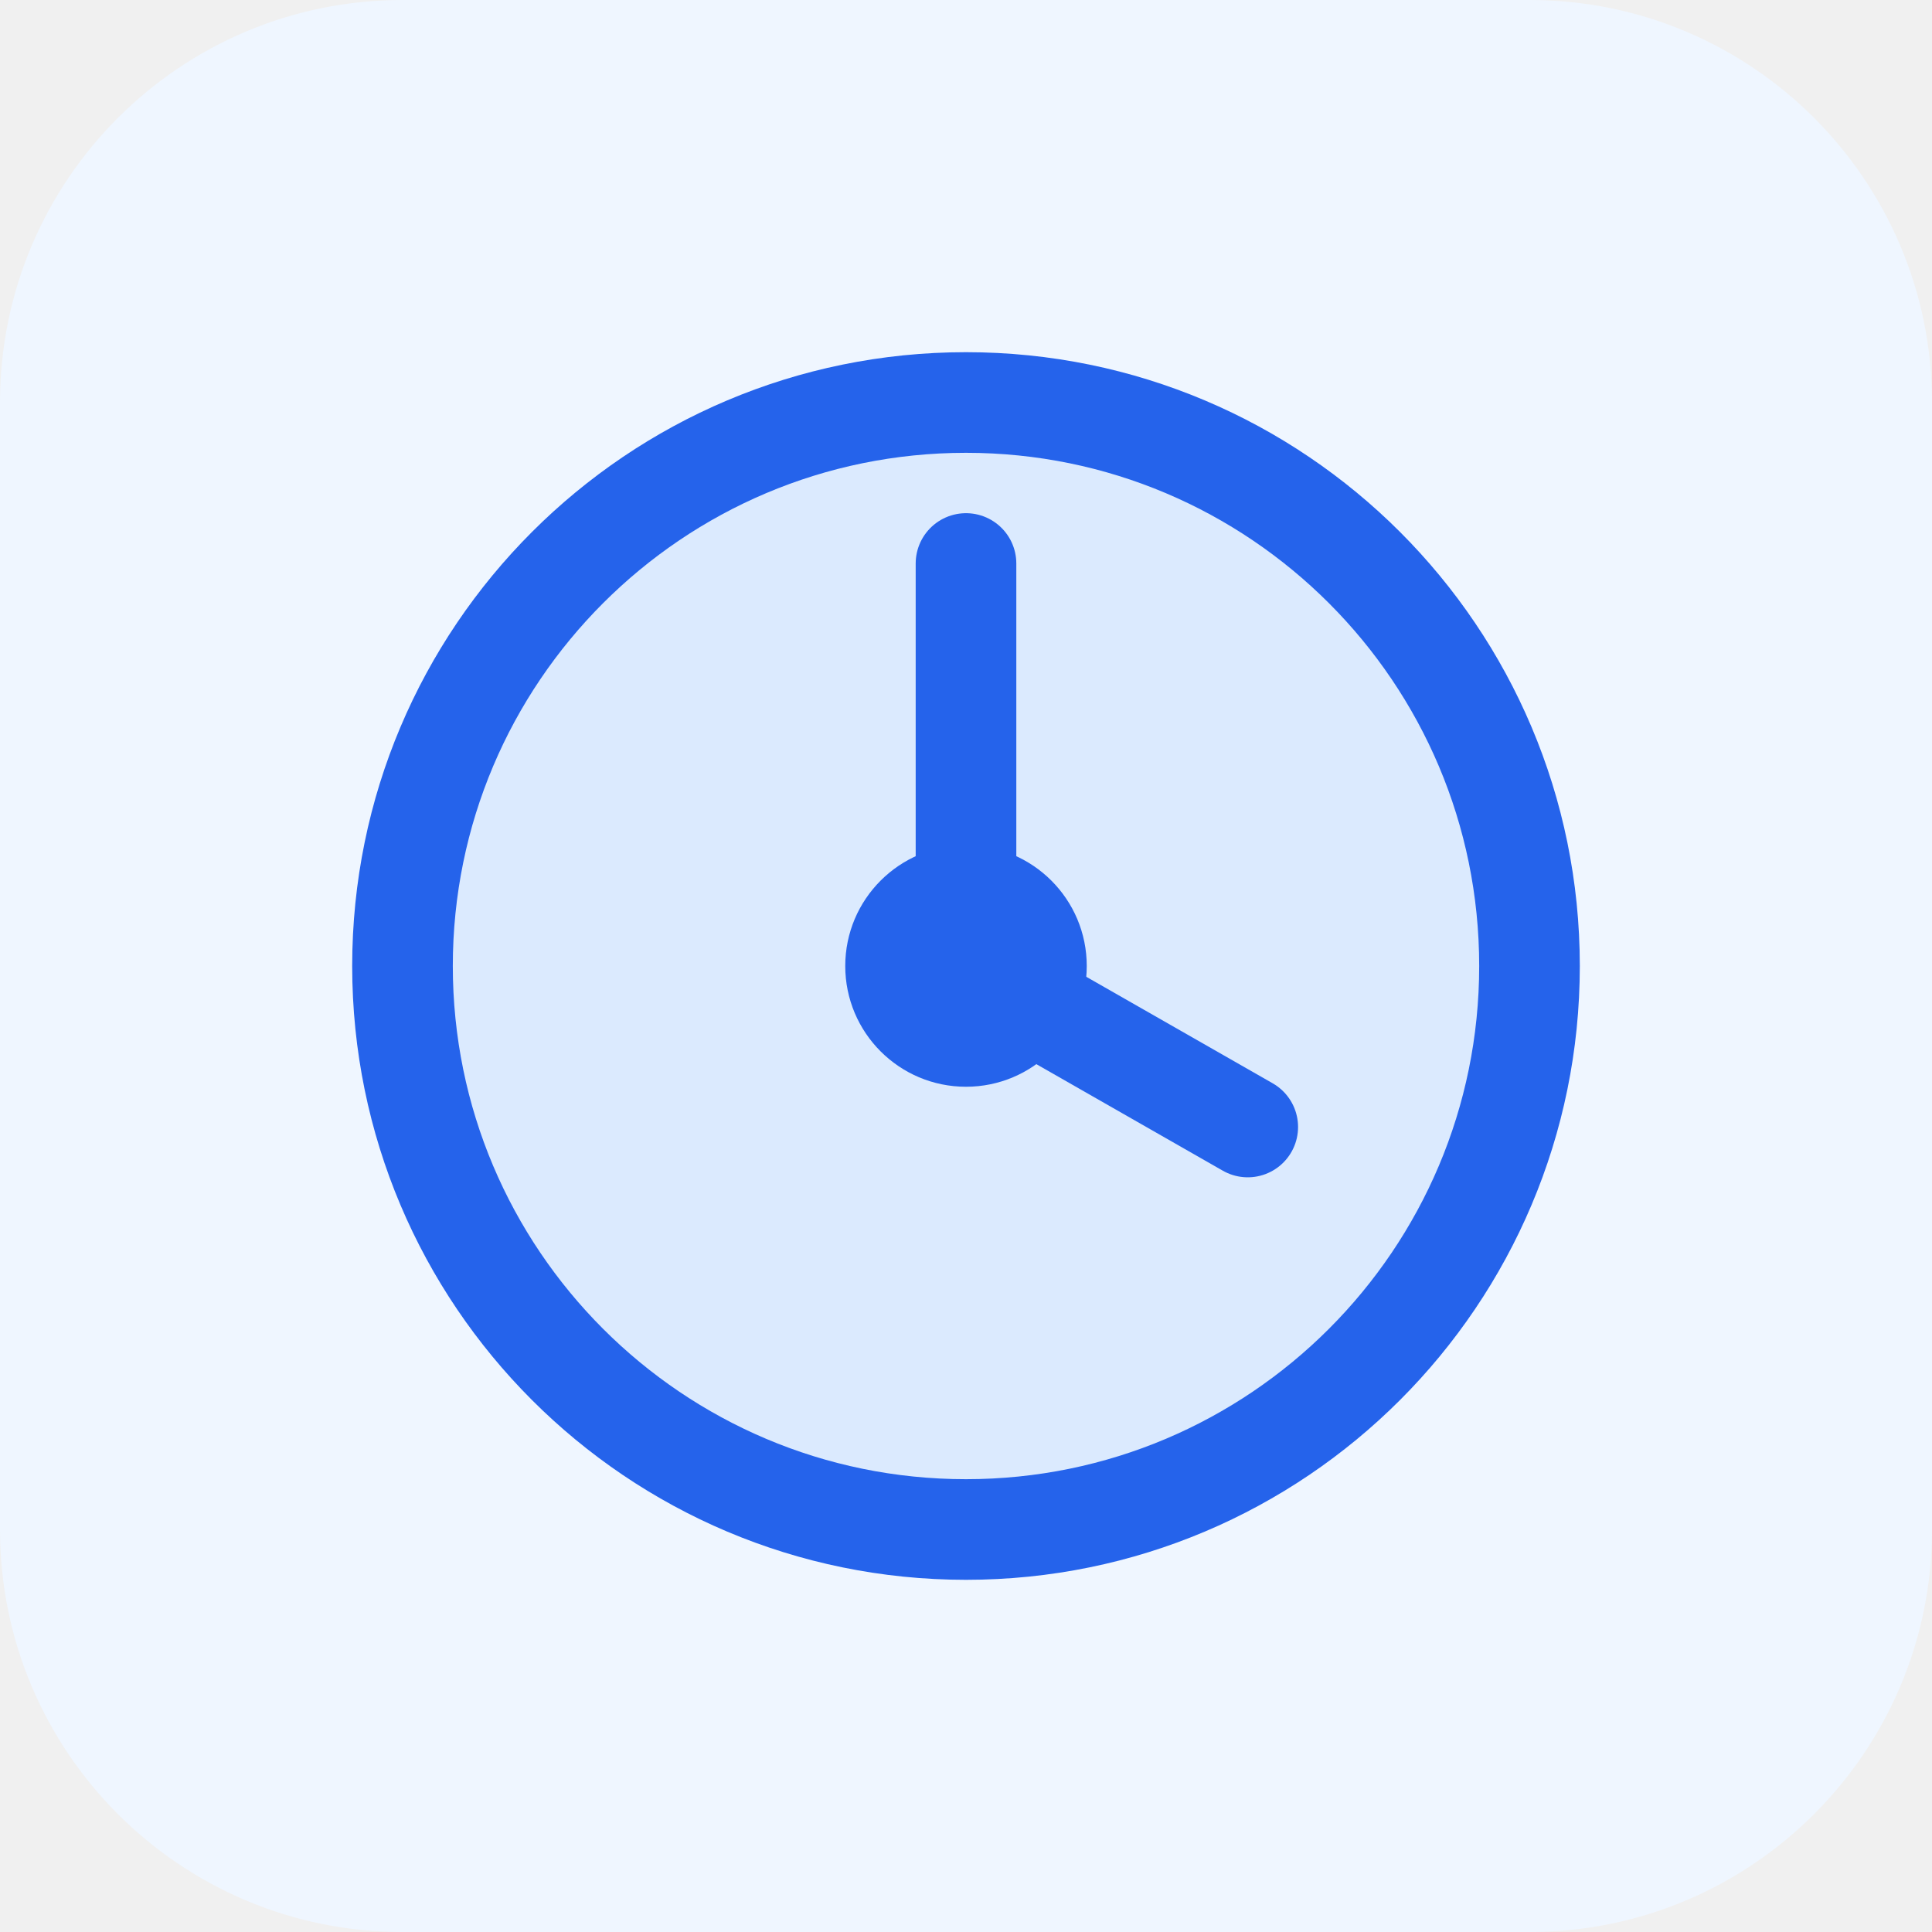
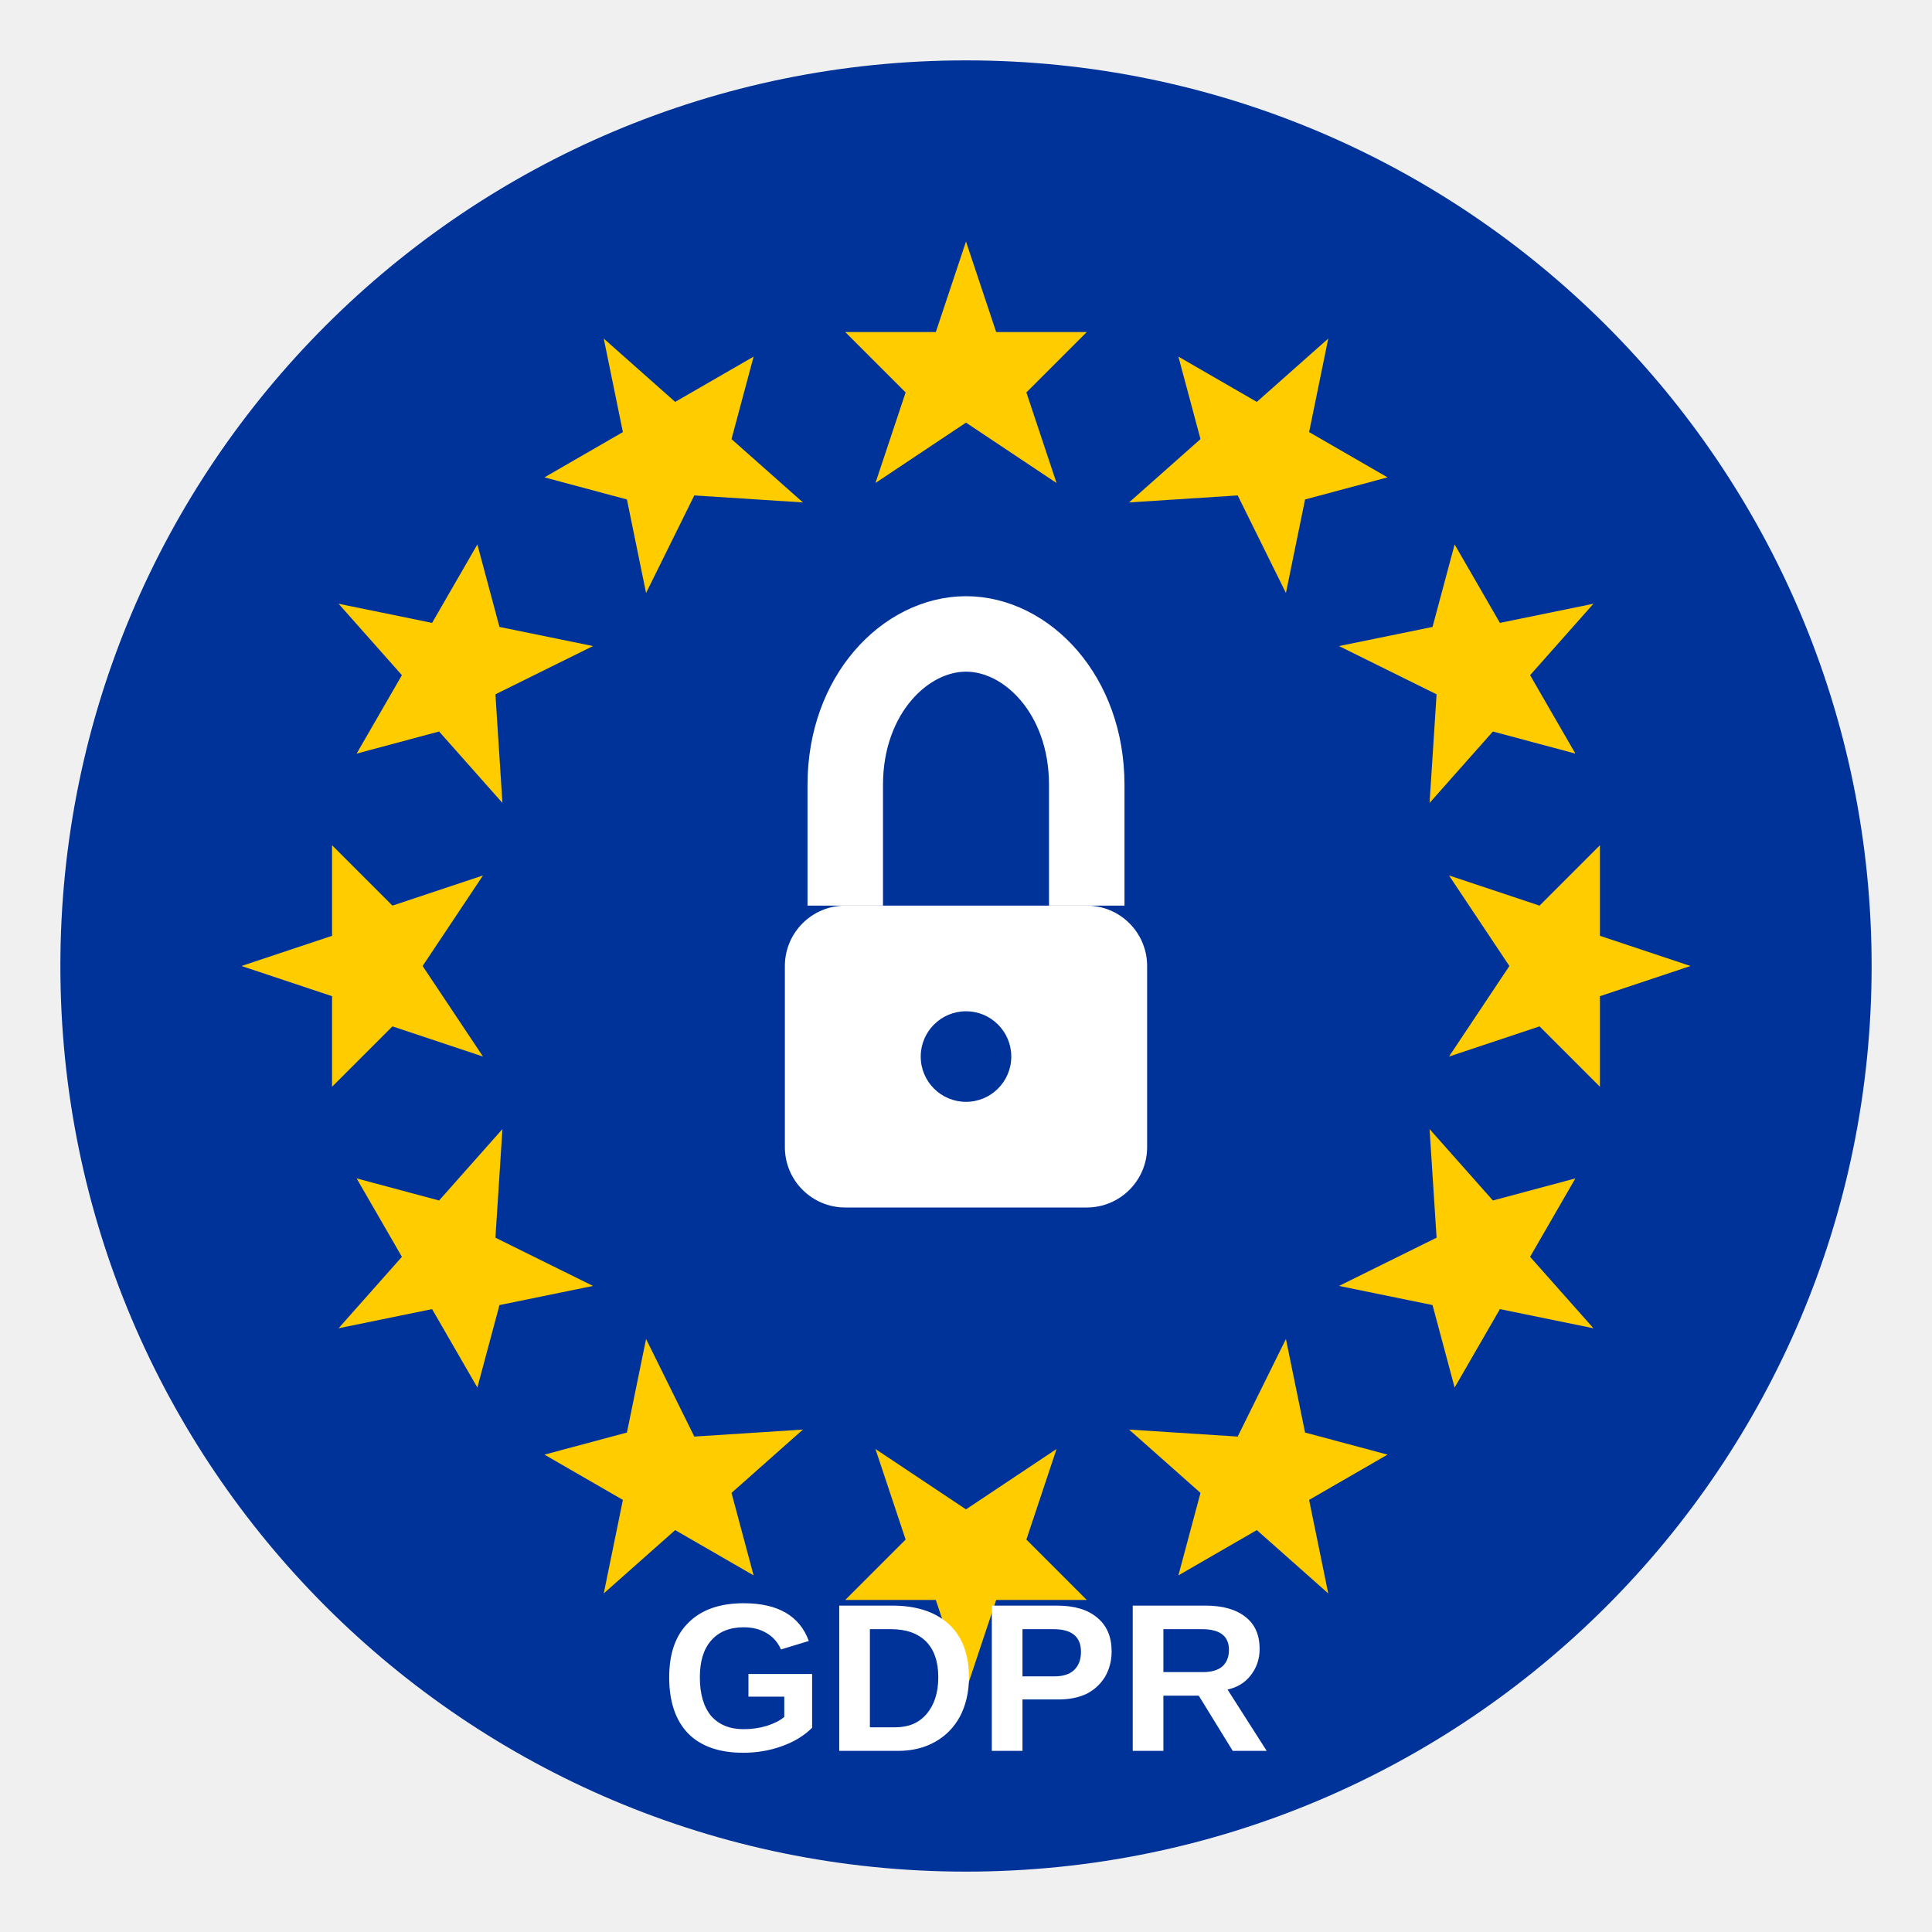
- <svg xmlns="http://www.w3.org/2000/svg" viewBox="0 0 48 48" fill="none">
-   <rect width="48" height="48" rx="10" fill="#EFF6FF" />
-   <circle cx="24" cy="24" r="14" fill="#DBEAFE" stroke="#2563EB" stroke-width="2.5" />
-   <path d="M24 14V24L31 28" stroke="#2563EB" stroke-width="2.5" stroke-linecap="round" stroke-linejoin="round" />
-   <circle cx="24" cy="24" r="3" fill="#2563EB" />
+ <svg xmlns="http://www.w3.org/2000/svg" viewBox="0 0 64 64" fill="none">
+   <circle cx="32" cy="32" r="30" fill="#003399" />
+   <g fill="#FFCC00">
+     <polygon points="32,8 33,11 36,11 34,13 35,16 32,14 29,16 30,13 28,11 31,11" transform="rotate(0 32 32)" />
+     <polygon points="32,8 33,11 36,11 34,13 35,16 32,14 29,16 30,13 28,11 31,11" transform="rotate(30 32 32)" />
+     <polygon points="32,8 33,11 36,11 34,13 35,16 32,14 29,16 30,13 28,11 31,11" transform="rotate(60 32 32)" />
+     <polygon points="32,8 33,11 36,11 34,13 35,16 32,14 29,16 30,13 28,11 31,11" transform="rotate(90 32 32)" />
+     <polygon points="32,8 33,11 36,11 34,13 35,16 32,14 29,16 30,13 28,11 31,11" transform="rotate(120 32 32)" />
+     <polygon points="32,8 33,11 36,11 34,13 35,16 32,14 29,16 30,13 28,11 31,11" transform="rotate(150 32 32)" />
+     <polygon points="32,8 33,11 36,11 34,13 35,16 32,14 29,16 30,13 28,11 31,11" transform="rotate(180 32 32)" />
+     <polygon points="32,8 33,11 36,11 34,13 35,16 32,14 29,16 30,13 28,11 31,11" transform="rotate(210 32 32)" />
+     <polygon points="32,8 33,11 36,11 34,13 35,16 32,14 29,16 30,13 28,11 31,11" transform="rotate(240 32 32)" />
+     <polygon points="32,8 33,11 36,11 34,13 35,16 32,14 29,16 30,13 28,11 31,11" transform="rotate(270 32 32)" />
+     <polygon points="32,8 33,11 36,11 34,13 35,16 32,14 29,16 30,13 28,11 31,11" transform="rotate(300 32 32)" />
+     <polygon points="32,8 33,11 36,11 34,13 35,16 32,14 29,16 30,13 28,11 31,11" transform="rotate(330 32 32)" />
+   </g>
+   <rect x="26" y="30" width="12" height="10" rx="2" fill="#FFFFFF" />
+   <path d="M28 30 L28 26 C28 23 30 21 32 21 C34 21 36 23 36 26 L36 30" stroke="#FFFFFF" stroke-width="2.5" fill="none" />
+   <circle cx="32" cy="35" r="1.5" fill="#003399" />
+   <text x="32" y="58" font-family="Arial, sans-serif" font-size="7" font-weight="bold" fill="#FFFFFF" text-anchor="middle">GDPR</text>
</svg>
